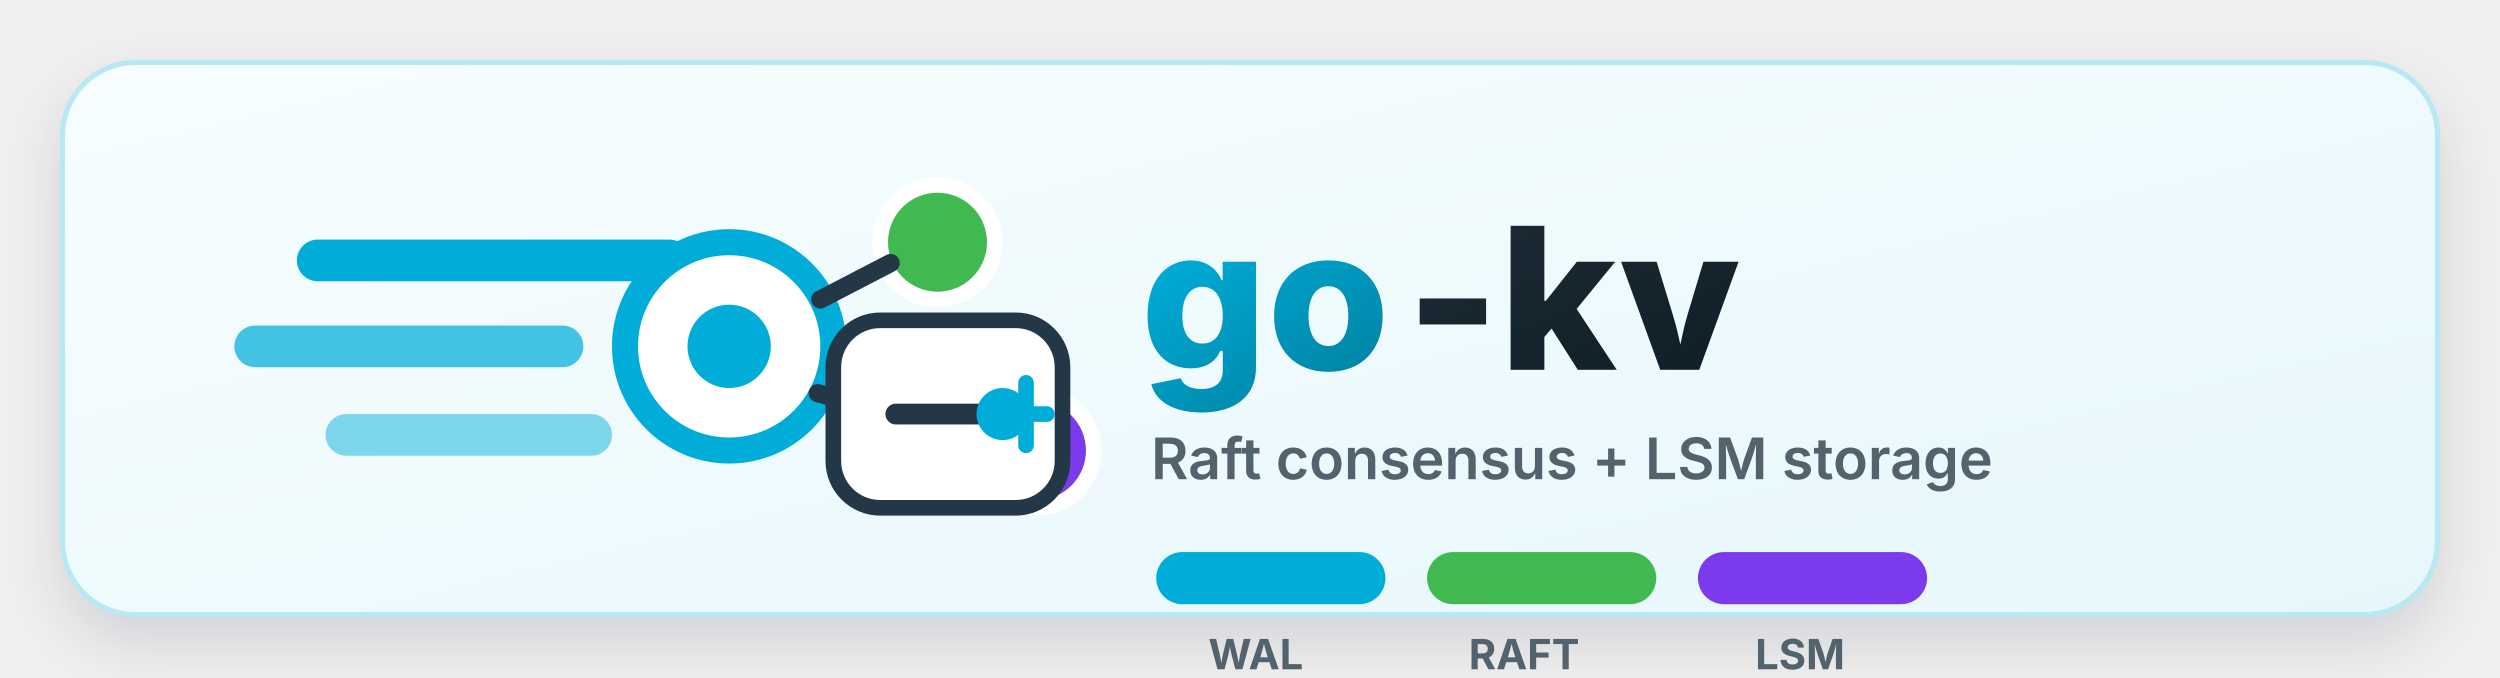
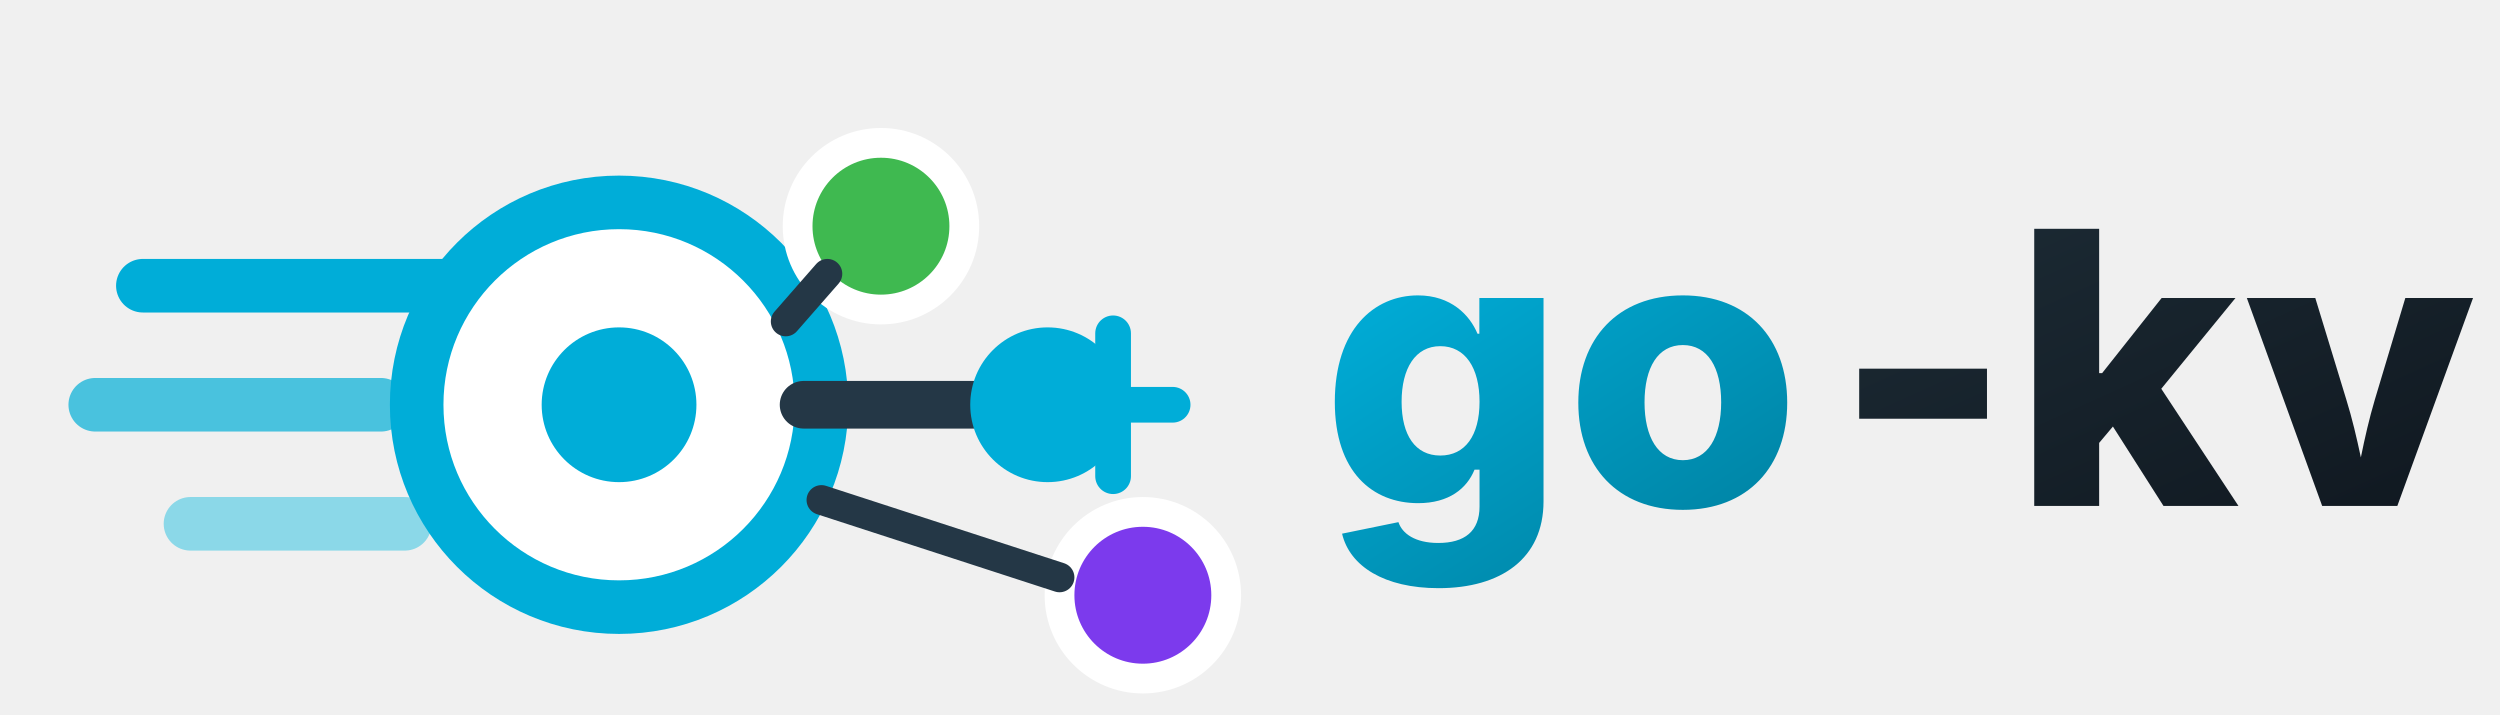
- <svg xmlns="http://www.w3.org/2000/svg" width="960" height="260" viewBox="0 0 960 260" role="img" aria-labelledby="title desc">
+ <svg xmlns="http://www.w3.org/2000/svg" width="420" height="120" viewBox="0 0 420 120" role="img" aria-labelledby="title desc">
  <defs>
-     <linearGradient id="panel" x1="0" y1="0" x2="1" y2="1">
-       <stop offset="0" stop-color="#f7fdff" />
-       <stop offset="1" stop-color="#e6f7fb" />
-     </linearGradient>
    <linearGradient id="goBlue" x1="0" y1="0" x2="1" y2="1">
      <stop offset="0" stop-color="#00add8" />
      <stop offset="1" stop-color="#007d9c" />
    </linearGradient>
-     <linearGradient id="kvDark" x1="0" y1="0" x2="1" y2="1">
+     <linearGradient id="dark" x1="0" y1="0" x2="1" y2="1">
      <stop offset="0" stop-color="#1c2b35" />
-       <stop offset="1" stop-color="#0f1f27" />
+       <stop offset="1" stop-color="#101820" />
    </linearGradient>
-     <filter id="shadow" x="-20%" y="-20%" width="140%" height="140%">
-       <feDropShadow dx="0" dy="10" stdDeviation="12" flood-color="#0f1f27" flood-opacity="0.14" />
-     </filter>
  </defs>
-   <rect x="24" y="24" width="912" height="212" rx="28" fill="url(#panel)" filter="url(#shadow)" />
-   <rect x="24" y="24" width="912" height="212" rx="28" fill="none" stroke="#b8e8f2" stroke-width="2" />
-   <g transform="translate(76 55)">
-     <path d="M46 45h135" stroke="#00add8" stroke-width="16" stroke-linecap="round" />
-     <path d="M22 78h118" stroke="#00add8" stroke-width="16" stroke-linecap="round" opacity="0.72" />
-     <path d="M57 112h94" stroke="#00add8" stroke-width="16" stroke-linecap="round" opacity="0.48" />
-     <circle cx="204" cy="78" r="40" fill="#ffffff" stroke="#00add8" stroke-width="10" />
-     <circle cx="204" cy="78" r="16" fill="#00add8" />
-     <circle cx="284" cy="38" r="22" fill="#3fb950" stroke="#ffffff" stroke-width="6" />
-     <circle cx="322" cy="118" r="22" fill="#7c3aed" stroke="#ffffff" stroke-width="6" />
-     <path d="M239 60l27-14M238 96l61 16" stroke="#243746" stroke-width="7" stroke-linecap="round" />
-     <g transform="translate(244 68)">
-       <rect x="0" y="0" width="88" height="72" rx="18" fill="#ffffff" stroke="#243746" stroke-width="6" />
-       <path d="M24 36h38" stroke="#243746" stroke-width="8" stroke-linecap="round" />
-       <circle cx="65" cy="36" r="10" fill="#00add8" />
-       <path d="M74 36h8M74 24v24" stroke="#00add8" stroke-width="6" stroke-linecap="round" />
-     </g>
+   <g transform="translate(16 18)">
+     <path d="M8 30h58" stroke="#00add8" stroke-width="9" stroke-linecap="round" />
+     <path d="M0 50h48" stroke="#49c2de" stroke-width="9" stroke-linecap="round" />
+     <path d="M16 70h36" stroke="#8bd8e8" stroke-width="9" stroke-linecap="round" />
+     <circle cx="88" cy="50" r="34" fill="#ffffff" stroke="#00add8" stroke-width="9" />
+     <circle cx="88" cy="50" r="13" fill="#00add8" />
+     <path d="M119 50h38" stroke="#243746" stroke-width="8" stroke-linecap="round" />
+     <circle cx="160" cy="50" r="13" fill="#00add8" />
+     <path d="M171 50h10M171 38v24" stroke="#00add8" stroke-width="6" stroke-linecap="round" />
+     <circle cx="132" cy="20" r="14" fill="#3fb950" stroke="#ffffff" stroke-width="5" />
+     <circle cx="176" cy="82" r="14" fill="#7c3aed" stroke="#ffffff" stroke-width="5" />
+     <path d="M116 36l7-8M122 66l40 13" stroke="#243746" stroke-width="5" stroke-linecap="round" />
  </g>
-   <g transform="translate(438 62)">
-     <text x="0" y="80" font-family="Inter, Segoe UI, Helvetica, Arial, sans-serif" font-size="76" font-weight="800" letter-spacing="0" fill="url(#goBlue)">go</text>
-     <text x="102" y="80" font-family="Inter, Segoe UI, Helvetica, Arial, sans-serif" font-size="76" font-weight="800" letter-spacing="0" fill="url(#kvDark)">-kv</text>
-     <text x="4" y="122" font-family="Inter, Segoe UI, Helvetica, Arial, sans-serif" font-size="22" font-weight="600" letter-spacing="0" fill="#52636d">Raft consensus + LSM storage</text>
-     <g transform="translate(6 150)">
-       <rect x="0" y="0" width="88" height="20" rx="10" fill="#00add8" />
-       <rect x="104" y="0" width="88" height="20" rx="10" fill="#3fb950" />
-       <rect x="208" y="0" width="88" height="20" rx="10" fill="#7c3aed" />
-       <text x="20" y="45" font-family="Inter, Segoe UI, Helvetica, Arial, sans-serif" font-size="16" font-weight="700" fill="#52636d">WAL</text>
-       <text x="120" y="45" font-family="Inter, Segoe UI, Helvetica, Arial, sans-serif" font-size="16" font-weight="700" fill="#52636d">RAFT</text>
-       <text x="230" y="45" font-family="Inter, Segoe UI, Helvetica, Arial, sans-serif" font-size="16" font-weight="700" fill="#52636d">LSM</text>
-     </g>
+   <g transform="translate(222 27)">
+     <text x="0" y="58" font-family="Inter, Segoe UI, Helvetica, Arial, sans-serif" font-size="64" font-weight="800" letter-spacing="0" fill="url(#goBlue)">go</text>
+     <text x="86" y="58" font-family="Inter, Segoe UI, Helvetica, Arial, sans-serif" font-size="64" font-weight="800" letter-spacing="0" fill="url(#dark)">-kv</text>
  </g>
</svg>
